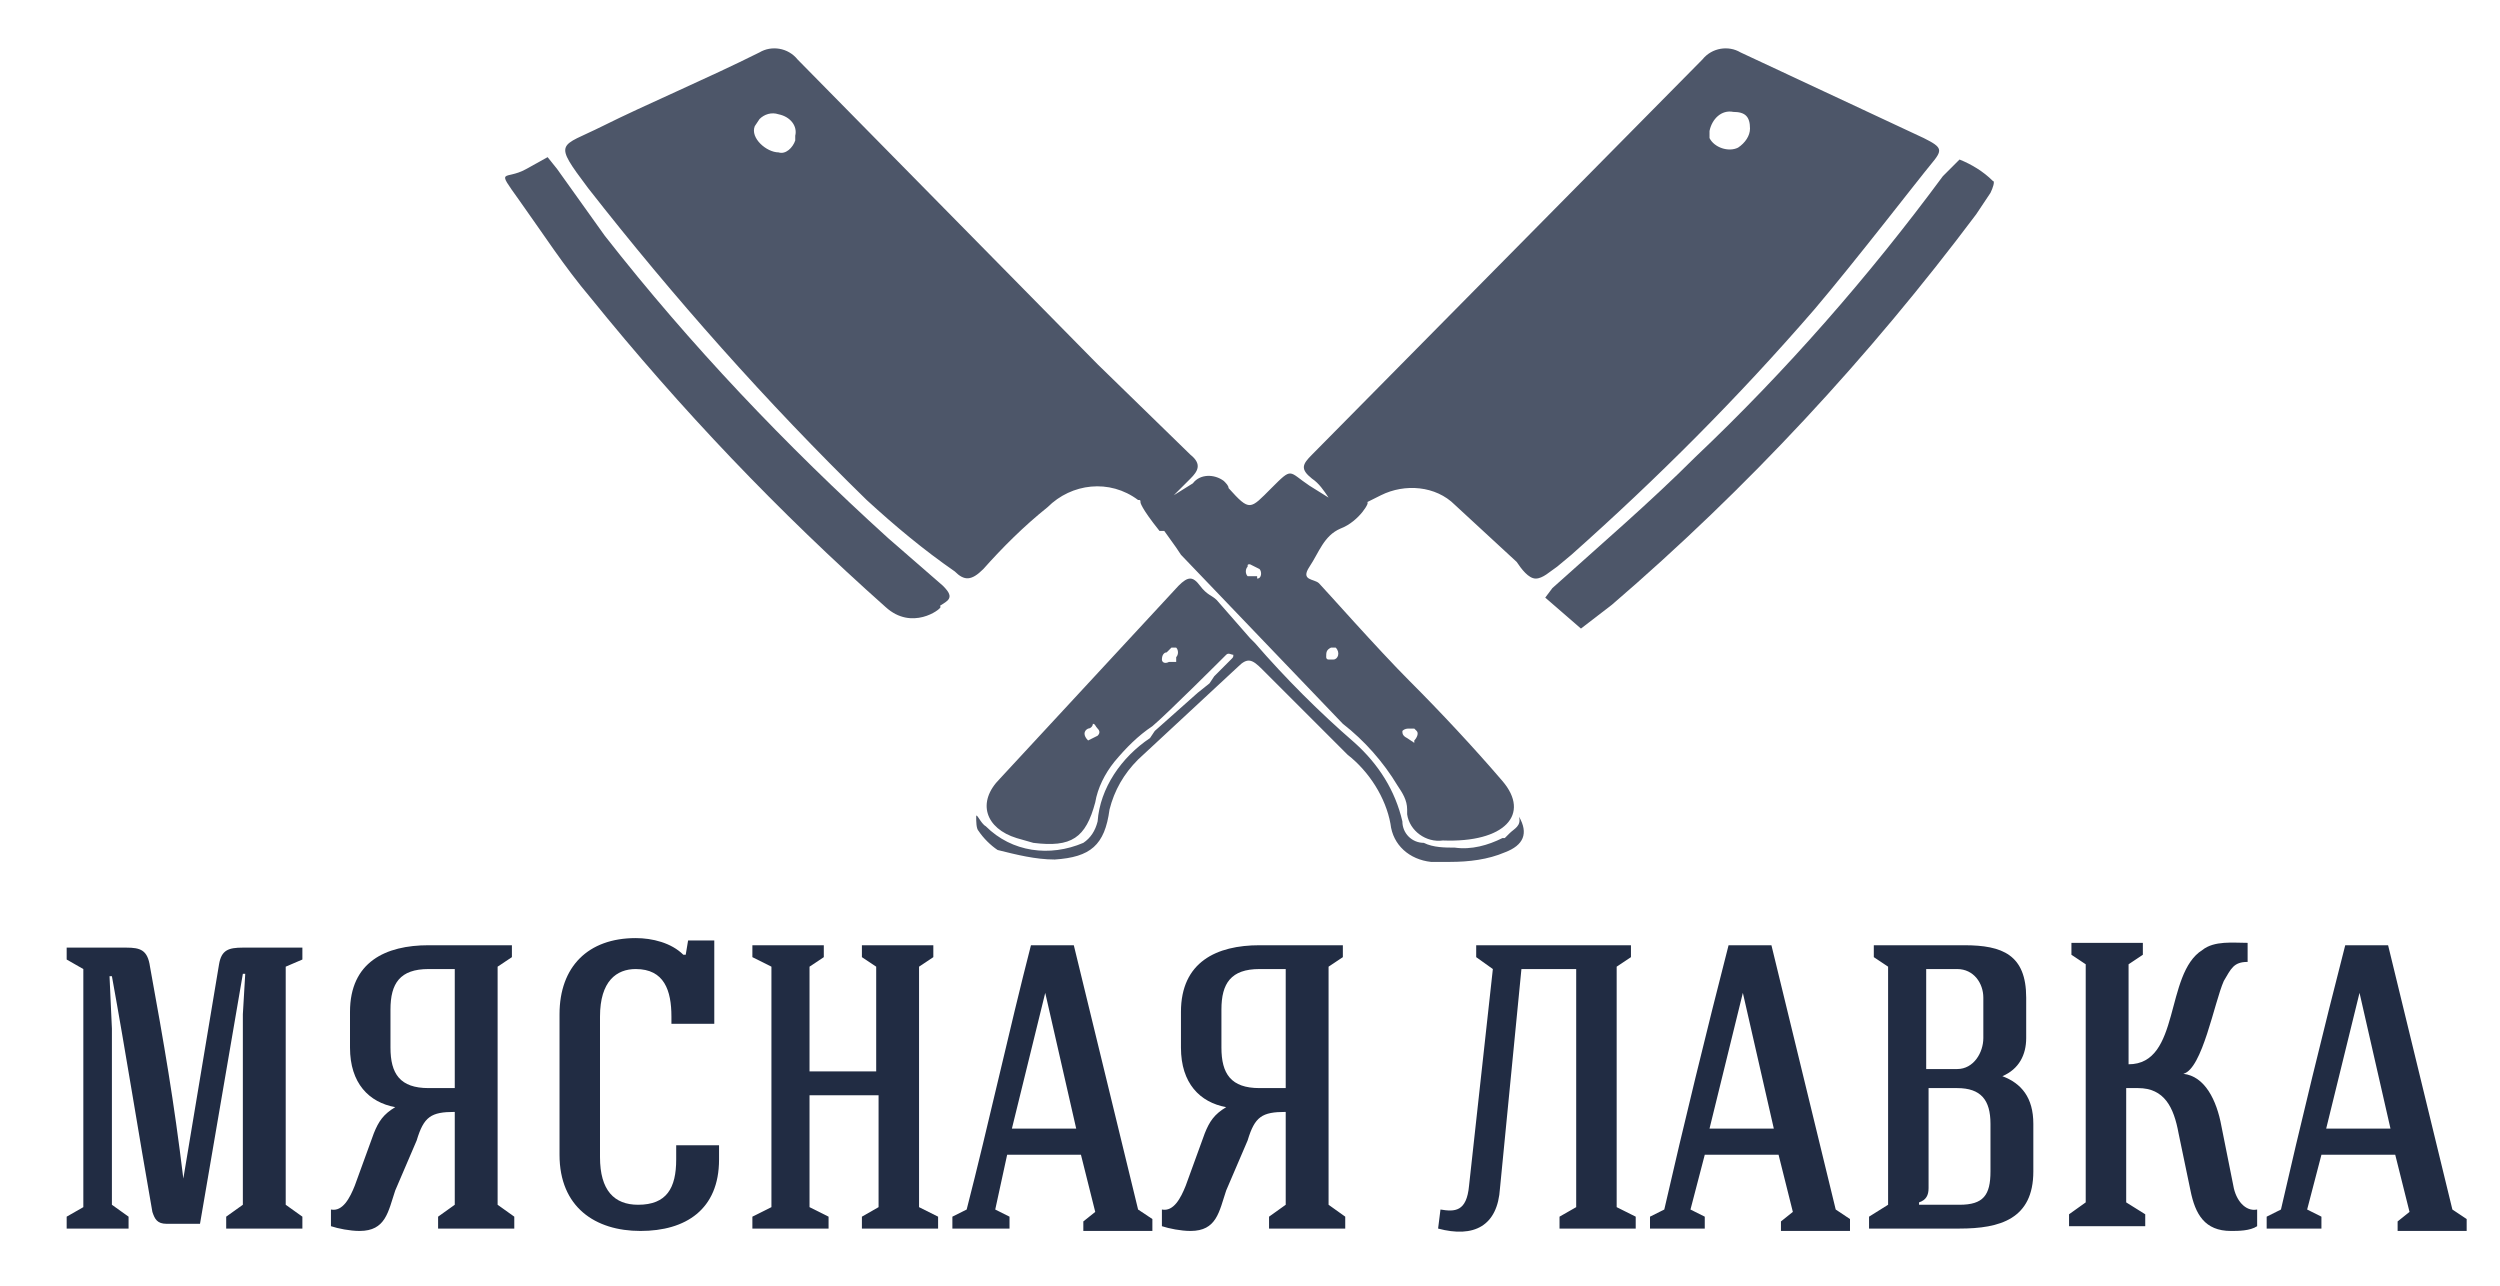
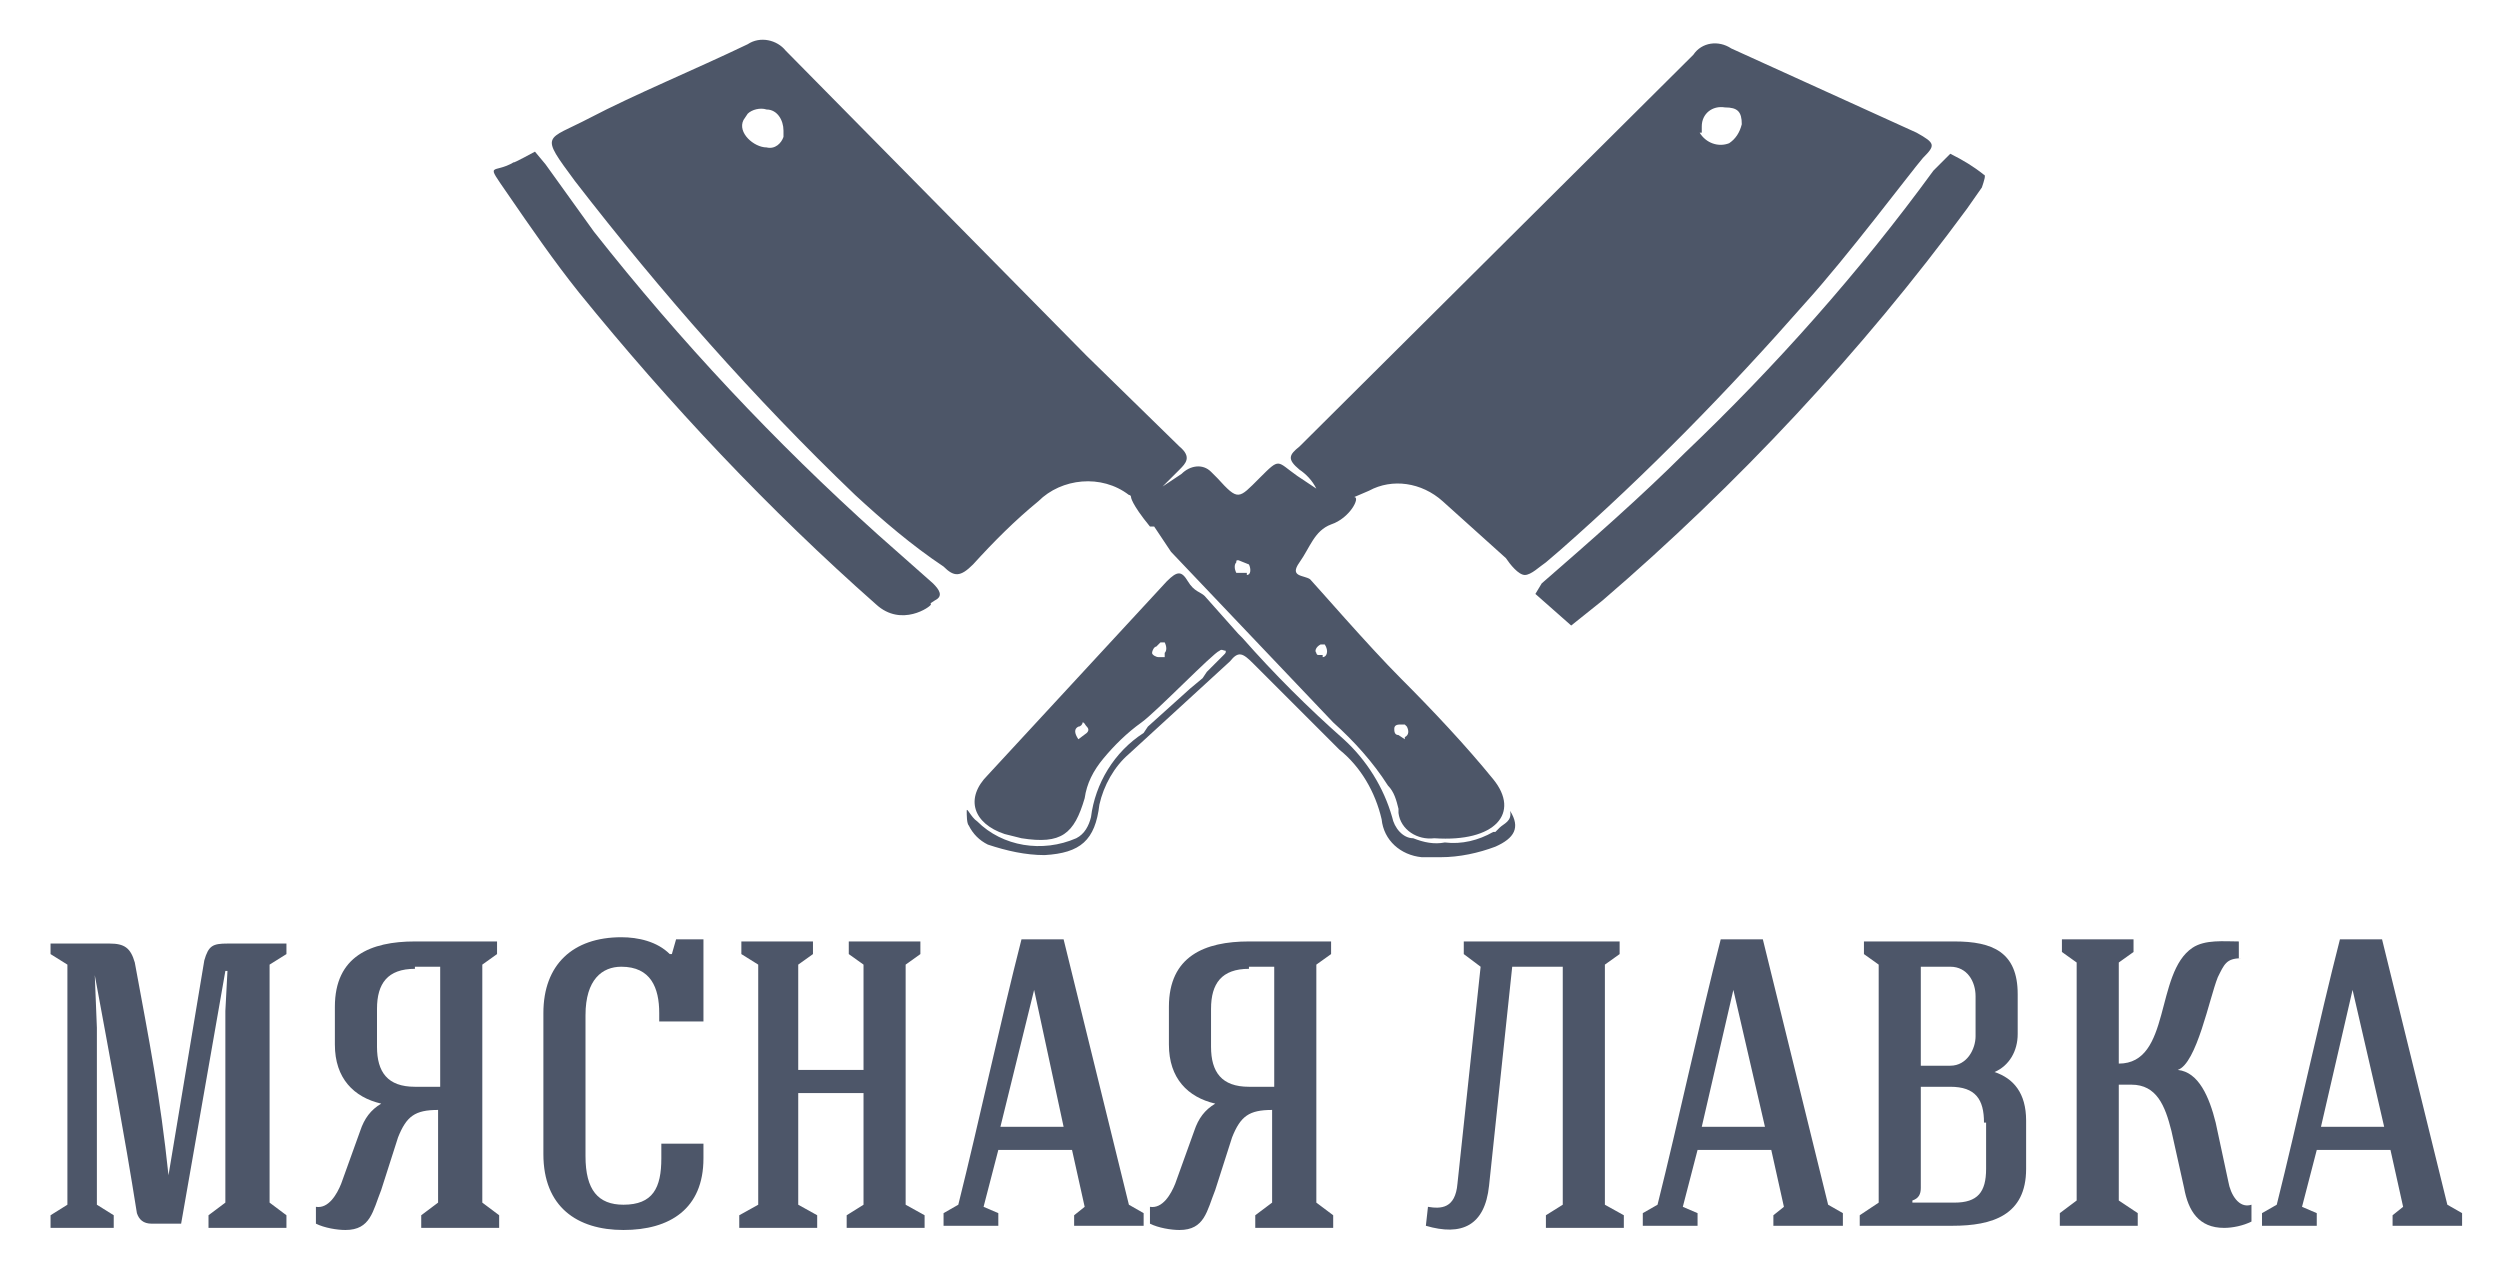
- <svg xmlns="http://www.w3.org/2000/svg" version="1.1" id="Layer_1" x="0px" y="0px" viewBox="0 0 105 54" style="enable-background:new 0 0 105 54;" xml:space="preserve">
-   <style type="text/css">
- 	.st0{opacity:0.8;}
- 	.st1{fill:#212C43;}
- 	.st2{opacity:0.8;fill:#212C43;}
- </style>
-   <g class="st0">
-     <path class="st1" d="M56.3,22.2c-0.7,0.3-0.9,1-1.3,1.6s0.2,0.5,0.4,0.7s2.5,2.8,3.8,4.1s2.7,2.8,3.9,4.2s0.1,2.6-2.5,2.5   c-0.7,0.1-1.4-0.4-1.5-1.1c0-0.1,0-0.1,0-0.2c0-0.4-0.2-0.7-0.4-1c-0.6-1-1.4-1.9-2.3-2.6l-6.8-7.1l0,0L49.4,23l0,0l-0.5-0.7h-0.2   c-0.8-1-0.8-1.2-0.8-1.2c0-0.1,0-0.1-0.1-0.1c-1.2-0.9-2.8-0.7-3.8,0.3c-1,0.8-1.9,1.7-2.7,2.6c-0.5,0.5-0.8,0.5-1.2,0.1   c-1.3-0.9-2.5-1.9-3.7-3c-4.2-4.1-8.1-8.5-11.7-13.1c-1.5-2-1.2-1.7,0.6-2.6s4.4-2,6.6-3.1c0.5-0.3,1.2-0.2,1.6,0.3l12.6,12.8   l3.9,3.8c0.5,0.4,0.3,0.7,0,1l-0.7,0.7l0.8-0.5c0.3-0.4,0.9-0.4,1.3-0.1c0.1,0.1,0.2,0.2,0.2,0.3c0.9,1,0.9,0.9,1.8,0   s0.7-0.7,1.6-0.1l0.8,0.5l0,0c-0.2-0.3-0.4-0.6-0.7-0.8c-0.5-0.4-0.4-0.6,0-1L71.5,2.5c0.4-0.5,1.1-0.6,1.6-0.3l7.7,3.6   c0.8,0.4,0.8,0.5,0.3,1.1S77.9,11,76.2,13C73,16.7,69.6,20.1,66,23.3l-0.6,0.5c-0.3,0.2-0.6,0.5-0.9,0.5s-0.6-0.4-0.8-0.7l-2.6-2.4   c-0.8-0.8-2.1-0.9-3.1-0.4l-0.6,0.3C57.6,21,57.1,21.9,56.3,22.2z M32.7,4.8c-0.3-0.1-0.6,0-0.8,0.2l-0.2,0.3   c-0.2,0.5,0.5,1.1,1,1.1c0.3,0.1,0.6-0.2,0.7-0.5c0-0.1,0-0.1,0-0.2C33.5,5.3,33.2,4.9,32.7,4.8C32.7,4.8,32.7,4.8,32.7,4.8z    M71.8,5.8C72,6.2,72.6,6.4,73,6.2c0.3-0.2,0.5-0.5,0.5-0.8c0-0.5-0.2-0.7-0.7-0.7c-0.5-0.1-0.9,0.3-1,0.8c0,0.1,0,0.1,0,0.2V5.8z    M59.4,31.1c0.1-0.1,0.2-0.3,0.1-0.4c0,0-0.1-0.1-0.1-0.1h-0.2c-0.1,0-0.2,0-0.3,0.1c0,0.1,0,0.2,0.2,0.3l0,0l0.3,0.2V31.1z    M52.8,24.3c0.2,0,0.2-0.3,0.1-0.4l-0.4-0.2c-0.1,0-0.1,0-0.1,0.1c-0.1,0.1-0.1,0.3,0,0.4h0.4V24.3z M56,27.7   c0.2,0,0.3-0.3,0.1-0.5h-0.2c-0.2,0.1-0.2,0.2-0.2,0.4c0,0,0,0.1,0.1,0.1H56z" />
-   </g>
-   <g class="st0">
-     <path class="st1" d="M48.4,30.5c-0.6,0.4-1.1,0.9-1.6,1.5c-0.4,0.5-0.7,1.1-0.8,1.7c-0.4,1.5-1,1.9-2.6,1.7l-0.7-0.2   c-1.3-0.4-1.7-1.5-0.7-2.5l7.5-8.1c0.4-0.4,0.6-0.4,0.9,0s0.5,0.4,0.7,0.6l0,0l1.4,1.6l0,0l0.2,0.2c1.3,1.5,2.7,2.9,4.2,4.2   c1,0.9,1.7,2,2,3.3c0,0.5,0.4,0.9,0.9,0.9c0.4,0.2,0.9,0.2,1.3,0.2c0.7,0.1,1.4-0.1,2-0.4h0.1l0.2-0.2c0.2-0.2,0.5-0.3,0.4-0.7l0,0   c0.4,0.7,0.2,1.2-0.6,1.5c-0.7,0.3-1.5,0.4-2.3,0.4h-0.8c-0.9-0.1-1.6-0.7-1.7-1.6c-0.2-1.1-0.9-2.2-1.8-2.9L53,28.1   c-0.4-0.4-0.6-0.5-1-0.1l-4.2,3.9c-0.6,0.6-1,1.3-1.2,2.1c-0.2,1.5-0.8,2-2.3,2.1c-0.8,0-1.6-0.2-2.4-0.4c-0.3-0.2-0.6-0.5-0.8-0.8   C41,34.8,41,34.5,41,34.3s0.2,0.3,0.4,0.4c1.1,1.1,2.7,1.3,4.1,0.7c0.3-0.2,0.5-0.5,0.6-0.9c0.1-1.4,1-2.7,2.2-3.5l0.2-0.3l1.8-1.6   l0.5-0.4l0.2-0.3l0.2-0.2l0.5-0.5c0.1-0.1,0.1-0.1,0.1-0.2c-0.1,0-0.2-0.1-0.3,0S49,30,48.4,30.5z M46.1,30.9   c0.1-0.1,0.1-0.2,0-0.3c0,0,0,0,0,0c-0.1-0.1-0.1-0.2-0.2-0.2c0,0.1-0.1,0.2-0.2,0.2l0,0c-0.2,0.1-0.2,0.3,0,0.5l0,0L46.1,30.9z    M49.4,27.6c0.1-0.1,0.1-0.3,0-0.4h-0.2L49,27.4c-0.1,0-0.2,0.1-0.2,0.3c0,0.1,0.1,0.2,0.3,0.1l0,0h0.3L49.4,27.6z" />
-   </g>
-   <path class="st2" d="M66.4,26.4l-1.5-1.3l0.3-0.4c2-1.8,4.1-3.6,6-5.5c3.8-3.6,7.3-7.6,10.4-11.8l0.7-0.7c0.5,0.2,1,0.5,1.4,0.9  c0.1,0,0,0.3-0.1,0.5L83,9c-4.5,6-9.6,11.5-15.3,16.4C67.7,25.4,66.4,26.4,66.4,26.4z" />
-   <path class="st2" d="M23,6.6l0.4,0.5l2,2.8c3.6,4.6,7.6,8.8,11.9,12.7l2.3,2c0.3,0.3,0.4,0.5,0.1,0.7s-0.2,0.1-0.2,0.2s-1.2,1-2.3,0  c-4.5-4-8.6-8.3-12.4-13c-1.1-1.3-2-2.7-3-4.1s-0.6-0.8,0.3-1.3C22.1,7.1,23,6.6,23,6.6z" />
-   <g>
-     <path class="st1" d="M5.4,51.1v0.5c-0.8,0-1.8,0-2.6,0v-0.5l0.7-0.4c0-3.3,0-6.7,0-10l-0.7-0.4v-0.5h2.5c0.6,0,0.9,0.1,1,0.8   c0.6,3.3,1,5.6,1.4,8.9h0l1.5-9c0.1-0.6,0.4-0.7,1-0.7c1,0,1.5,0,2.5,0v0.5L12,40.6c0,3.3,0,6.6,0,10l0.7,0.5v0.5c-1,0-2.3,0-3.2,0   v-0.5l0.7-0.5c0-2.7,0-5.3,0-8l0.1-1.7h-0.1L8.4,51.4H7c-0.4,0-0.5-0.2-0.6-0.5c-0.6-3.4-1.1-6.6-1.7-9.9H4.6l0.1,2.2   c0,2.5,0,4.9,0,7.4L5.4,51.1z" />
-     <path class="st1" d="M16.6,50c-0.3,0.9-0.4,1.7-1.5,1.7c-0.4,0-0.9-0.1-1.2-0.2v-0.7c0.5,0.1,0.8-0.5,1-1l0.8-2.2   c0.2-0.5,0.4-0.8,0.9-1.1c-1.1-0.2-1.9-1-1.9-2.5v-1.5c0-2.1,1.5-2.8,3.3-2.8h3.5v0.5l-0.6,0.4c0,3.3,0,6.7,0,10l0.7,0.5v0.5   c-1,0-2.2,0-3.2,0v-0.5l0.7-0.5c0-1.1,0-2.8,0-3.9c-1,0-1.3,0.2-1.6,1.2L16.6,50z M18,40.7c-1.2,0-1.6,0.6-1.6,1.7V44   c0,1.1,0.4,1.7,1.6,1.7h1.1c0-1.9,0-3.1,0-5H18z" />
-     <path class="st1" d="M30,43h-1.8v-0.3c0-1.1-0.3-2-1.5-2c-0.8,0-1.5,0.5-1.5,2c0,0.7,0,5.2,0,5.9c0,1.4,0.6,2,1.6,2   c1.2,0,1.6-0.7,1.6-1.9v-0.6h1.8v0.6c0,2.1-1.4,3-3.3,3s-3.4-1-3.4-3.2c0-0.7,0-5.2,0-5.9c0-2,1.2-3.2,3.2-3.2c0.7,0,1.5,0.2,2,0.7   h0.1l0.1-0.6H30V43z" />
-     <path class="st1" d="M31.6,40.2v-0.5h3v0.5L34,40.6V45h2.8c0-0.9,0-3.5,0-4.4l-0.6-0.4v-0.5h3v0.5l-0.6,0.4c0,3.3,0,6.7,0,10.1   l0.8,0.4v0.5c-1,0-2.2,0-3.2,0v-0.5l0.7-0.4c0-1.5,0-3.2,0-4.7H34c0,1.5,0,3.2,0,4.7l0.8,0.4v0.5c-1,0-2.3,0-3.2,0v-0.5l0.8-0.4   c0-3.3,0-6.7,0-10.1L31.6,40.2z" />
-     <path class="st1" d="M41.8,50.8l0.6,0.3v0.5H40v-0.5l0.6-0.3c0.9-3.5,1.8-7.6,2.7-11.1h1.8l2.7,11.1l0.6,0.4v0.5h-2.9v-0.4l0.5-0.4   l-0.6-2.4h-3.1L41.8,50.8z M42.5,47.4h2.7l-1.3-5.7h0L42.5,47.4z" />
-     <path class="st1" d="M51.5,50c-0.3,0.9-0.4,1.7-1.5,1.7c-0.4,0-0.9-0.1-1.2-0.2v-0.7c0.5,0.1,0.8-0.5,1-1l0.8-2.2   c0.2-0.5,0.4-0.8,0.9-1.1c-1.1-0.2-1.9-1-1.9-2.5v-1.5c0-2.1,1.5-2.8,3.3-2.8h3.5v0.5l-0.6,0.4c0,3.3,0,6.7,0,10l0.7,0.5v0.5   c-1,0-2.2,0-3.2,0v-0.5l0.7-0.5c0-1.1,0-2.8,0-3.9c-1,0-1.3,0.2-1.6,1.2L51.5,50z M52.9,40.7c-1.2,0-1.6,0.6-1.6,1.7V44   c0,1.1,0.4,1.7,1.6,1.7H54c0-1.9,0-3.1,0-5H52.9z" />
-     <path class="st1" d="M63.9,40.7l-0.9,9.2c-0.1,1.6-1.1,2.1-2.6,1.7l0.1-0.8c0.6,0.1,1.1,0.1,1.2-1l1-9.1l-0.7-0.5v-0.5h6.5v0.5   l-0.6,0.4v10.1l0.8,0.4v0.5h-3.2v-0.5l0.7-0.4v-10H63.9z" />
-     <path class="st1" d="M71,50.8l0.6,0.3v0.5h-2.3v-0.5l0.6-0.3c0.8-3.5,1.8-7.6,2.7-11.1h1.8l2.7,11.1l0.6,0.4v0.5h-2.9v-0.4l0.5-0.4   l-0.6-2.4h-3.1L71,50.8z M71.8,47.4h2.7l-1.3-5.7h0L71.8,47.4z" />
-     <path class="st1" d="M78.5,51.6v-0.5l0.8-0.5v-10l-0.6-0.4v-0.5h3.8c1.6,0,2.6,0.4,2.6,2.2v1.7c0,0.7-0.3,1.3-1,1.6   c0.8,0.3,1.3,0.9,1.3,2v2c0,2-1.4,2.4-3.1,2.4H78.5z M83.6,47.2c0-1-0.4-1.5-1.4-1.5h-1.2v4.2c0,0.3-0.1,0.5-0.4,0.6v0.1h1.7   c1,0,1.3-0.4,1.3-1.4V47.2z M83.3,41.9c0-0.6-0.4-1.2-1.1-1.2h-1.3v4.2h1.3c0.7,0,1.1-0.7,1.1-1.3V41.9z" />
-     <path class="st1" d="M94.4,40.4c-0.6,0-0.7,0.3-1,0.8c-0.4,0.9-0.9,3.7-1.7,3.9v0c0.9,0.1,1.4,1.1,1.6,2.2l0.5,2.5   c0.1,0.6,0.5,1.1,1,1v0.7c-0.3,0.2-0.8,0.2-1.1,0.2c-1.1,0-1.5-0.7-1.7-1.7l-0.5-2.4c-0.2-1.1-0.6-1.9-1.7-1.9h-0.5   c0,1.6,0,3.2,0,4.8l0.8,0.5v0.5c-1,0-2.3,0-3.2,0v-0.5l0.7-0.5c0-3.3,0-6.6,0-10l-0.6-0.4v-0.5h3v0.5l-0.6,0.4v4.2   c2.2,0,1.5-3.8,3.1-4.8c0.5-0.4,1.3-0.3,1.9-0.3V40.4z" />
-     <path class="st1" d="M96.9,50.8l0.6,0.3v0.5h-2.3v-0.5l0.6-0.3c0.8-3.5,1.8-7.6,2.7-11.1h1.8l2.7,11.1l0.6,0.4v0.5h-2.9v-0.4   l0.5-0.4l-0.6-2.4h-3.1L96.9,50.8z M97.7,47.4h2.7l-1.3-5.7h0L97.7,47.4z" />
+ <svg xmlns="http://www.w3.org/2000/svg" version="1.1" id="Layer_1" x="0px" y="0px" width="118.7px" height="60px" viewBox="0 0 118.7 60" enable-background="new 0 0 118.7 60" xml:space="preserve">
+   <path fill="#212C43" fill-opacity="0.8" d="M63.2,24.9c-0.8,0.3-1,1.1-1.5,1.8s0.2,0.6,0.5,0.8c0.2,0.2,2.8,3.2,4.3,4.7  c1.5,1.5,3.1,3.2,4.4,4.8s0.1,3-2.8,2.8c-0.8,0.1-1.6-0.4-1.7-1.2c0-0.1,0-0.2,0-0.2c-0.1-0.4-0.2-0.8-0.5-1.1  c-0.7-1.1-1.6-2.1-2.6-3l-7.7-8.1l0,0l-0.2-0.3l0,0L54.8,25h-0.2c-0.9-1.1-0.9-1.4-0.9-1.4c0-0.1-0.1-0.1-0.1-0.1  c-1.3-1-3.2-0.8-4.3,0.3c-1.1,0.9-2.1,1.9-3.1,3c-0.6,0.6-0.9,0.6-1.4,0.1c-1.5-1-2.9-2.2-4.2-3.4c-4.8-4.6-9.2-9.6-13.3-14.9  c-1.7-2.3-1.4-1.9,0.7-3s5-2.3,7.5-3.5c0.6-0.4,1.4-0.2,1.8,0.3l14.3,14.5l4.4,4.3c0.6,0.5,0.3,0.8,0,1.1l-0.8,0.8l0.9-0.6  c0.4-0.4,1-0.5,1.4-0.1c0.1,0.1,0.2,0.2,0.3,0.3c1,1.1,1,1,2,0c1-1,0.8-0.8,1.8-0.1l0.9,0.6l0,0c-0.2-0.4-0.5-0.7-0.8-0.9  c-0.6-0.5-0.5-0.7,0-1.1L80.4,2.6c0.4-0.6,1.2-0.7,1.8-0.3L91,6.3c0.9,0.5,0.9,0.6,0.3,1.2c-0.6,0.7-3.6,4.7-5.6,6.9  c-3.6,4.1-7.5,8.1-11.6,11.7l-0.7,0.6c-0.3,0.2-0.7,0.6-1,0.6s-0.7-0.5-0.9-0.8l-3-2.7c-1-0.9-2.4-1.1-3.5-0.5l-0.7,0.3  C64.6,23.6,64.1,24.6,63.2,24.9z M36.4,5.2c-0.3-0.1-0.7,0-0.9,0.2l-0.2,0.3C35,6.3,35.8,7,36.4,7c0.4,0.1,0.7-0.2,0.8-0.5  c0-0.1,0-0.2,0-0.3C37.2,5.7,36.9,5.2,36.4,5.2C36.4,5.2,36.4,5.2,36.4,5.2z M80.7,6.3C81,6.8,81.6,7,82.1,6.8  c0.3-0.2,0.5-0.5,0.6-0.9c0-0.6-0.2-0.8-0.8-0.8c-0.6-0.1-1.1,0.3-1.1,0.9c0,0.1,0,0.2,0,0.2V6.3z M66.7,35c0.2-0.1,0.2-0.3,0.1-0.5  c0,0-0.1-0.1-0.1-0.1h-0.2c-0.1,0-0.3,0-0.3,0.2c0,0.1,0,0.3,0.2,0.3l0,0l0.3,0.2V35z M59.2,27.3c0.2,0,0.2-0.3,0.1-0.5l-0.5-0.2  c-0.1,0-0.1,0-0.1,0.1c-0.1,0.1-0.1,0.3,0,0.5h0.5V27.3z M62.8,31.2c0.2,0,0.3-0.3,0.1-0.6h-0.2c-0.2,0.1-0.3,0.3-0.2,0.4  c0,0,0,0.1,0.1,0.1H62.8z" />
+   <path fill="#212C43" fill-opacity="0.8" d="M54.2,34.3c-0.7,0.5-1.3,1.1-1.8,1.7c-0.5,0.6-0.8,1.2-0.9,1.9c-0.5,1.7-1.1,2.2-3,1.9  l-0.8-0.2c-1.5-0.5-1.9-1.7-0.8-2.8l8.5-9.2c0.5-0.5,0.7-0.5,1,0c0.3,0.5,0.6,0.5,0.8,0.7l0,0l1.6,1.8l0,0l0.2,0.2  c1.5,1.7,3.1,3.3,4.8,4.8c1.1,1,1.9,2.3,2.3,3.7c0.1,0.5,0.5,1,1,1c0.5,0.2,1,0.3,1.5,0.2c0.8,0.1,1.6-0.1,2.3-0.5H71l0.2-0.2  c0.2-0.2,0.6-0.3,0.5-0.8l0,0c0.5,0.8,0.2,1.3-0.7,1.7c-0.8,0.3-1.7,0.5-2.6,0.5h-0.9c-1-0.1-1.8-0.8-1.9-1.8c-0.3-1.3-1-2.5-2-3.3  l-4.1-4.1c-0.5-0.5-0.7-0.6-1.1-0.1l-4.8,4.4c-0.7,0.6-1.2,1.5-1.4,2.4c-0.2,1.7-0.9,2.3-2.6,2.4c-0.9,0-1.8-0.2-2.7-0.5  c-0.4-0.2-0.7-0.5-0.9-0.9c-0.1-0.1-0.1-0.5-0.1-0.7s0.2,0.3,0.5,0.5c1.2,1.2,3.1,1.5,4.7,0.8c0.4-0.2,0.6-0.6,0.7-1  c0.2-1.6,1.1-3.1,2.5-4l0.2-0.3l2-1.8l0.6-0.5l0.2-0.3l0.2-0.2l0.6-0.6c0.1-0.1,0.1-0.1,0.1-0.2c-0.1,0-0.2-0.1-0.3,0  C57.6,31,54.9,33.8,54.2,34.3z M51.6,34.8c0.1-0.1,0.1-0.2,0-0.3c0,0,0,0,0,0c-0.1-0.1-0.1-0.2-0.2-0.2c0,0.1-0.1,0.2-0.2,0.2l0,0  c-0.2,0.1-0.2,0.3,0,0.6l0,0L51.6,34.8z M55.3,31c0.1-0.1,0.1-0.3,0-0.5h-0.2l-0.2,0.2c-0.1,0-0.2,0.2-0.2,0.3  c0,0.1,0.2,0.2,0.3,0.2l0,0h0.3L55.3,31z" />
+   <path fill="#212C43" fill-opacity="0.8" d="M74.6,29.7l-1.7-1.5l0.3-0.5c2.3-2,4.7-4.1,6.8-6.2c4.3-4.1,8.3-8.6,11.8-13.4l0.8-0.8  c0.6,0.3,1.1,0.6,1.6,1c0.1,0,0,0.3-0.1,0.6l-0.7,1C88.4,16.7,82.5,23,76.1,28.5C76.1,28.5,74.6,29.7,74.6,29.7z" />
+   <path fill="#212C43" fill-opacity="0.8" d="M25.4,7.2l0.5,0.6l2.3,3.2c4.1,5.2,8.6,10,13.5,14.4l2.6,2.3c0.3,0.3,0.5,0.6,0.1,0.8  c-0.3,0.2-0.2,0.1-0.2,0.2c0,0.1-1.4,1.1-2.6,0c-5.1-4.5-9.8-9.5-14.1-14.8c-1.2-1.5-2.3-3.1-3.4-4.7c-1.1-1.6-0.7-0.9,0.3-1.5  C24.3,7.8,25.4,7.2,25.4,7.2z" />
+   <g opacity="0.8">
+     <path fill="#212C43" d="M5.4,57.7v0.6c-0.9,0-2,0-3,0v-0.6l0.8-0.5c0-3.8,0-7.6,0-11.4l-0.8-0.5v-0.5h2.8c0.7,0,1,0.2,1.2,0.9   C7.1,49.5,7.6,52,8,55.8h0l1.7-10.2c0.2-0.7,0.4-0.8,1.1-0.8c1.1,0,1.7,0,2.8,0v0.5l-0.8,0.5c0,3.8,0,7.5,0,11.3l0.8,0.6v0.6   c-1.1,0-2.6,0-3.7,0v-0.6l0.8-0.6c0-3,0-6.1,0-9.1l0.1-1.9h-0.1l-2.1,12H7.2c-0.4,0-0.6-0.2-0.7-0.5c-0.6-3.8-1.3-7.5-2-11.3H4.5   l0.1,2.5c0,2.8,0,5.6,0,8.4L5.4,57.7z" />
+     <path fill="#212C43" d="M18.1,56.5c-0.4,1-0.5,1.9-1.7,1.9c-0.4,0-1-0.1-1.4-0.3v-0.8c0.6,0.1,1-0.6,1.2-1.1l0.9-2.5   c0.2-0.6,0.5-1,1-1.3c-1.3-0.3-2.2-1.2-2.2-2.8v-1.8c0-2.4,1.7-3.1,3.8-3.1h3.9v0.6l-0.7,0.5c0,3.7,0,7.6,0,11.3l0.8,0.6v0.6   c-1.1,0-2.5,0-3.7,0v-0.6l0.8-0.6c0-1.2,0-3.2,0-4.4c-1.1,0-1.5,0.3-1.9,1.3L18.1,56.5z M19.7,46c-1.3,0-1.8,0.7-1.8,1.9v1.8   c0,1.2,0.5,1.9,1.8,1.9h1.2c0-2.1,0-3.5,0-5.7H19.7z" />
+     <path fill="#212C43" d="M33.3,48.5h-2v-0.4c0-1.2-0.4-2.2-1.8-2.2c-0.9,0-1.7,0.6-1.7,2.3c0,0.8,0,5.9,0,6.7c0,1.6,0.6,2.3,1.8,2.3   c1.4,0,1.8-0.8,1.8-2.2v-0.7h2v0.7c0,2.4-1.6,3.4-3.8,3.4s-3.8-1.1-3.8-3.6c0-0.8,0-5.9,0-6.7c0-2.3,1.4-3.6,3.7-3.6   c0.8,0,1.7,0.2,2.3,0.8h0.1l0.2-0.7h1.3V48.5z" />
+     <path fill="#212C43" d="M35.2,45.3v-0.6h3.4v0.6l-0.7,0.5v5H41c0-1,0-4,0-5l-0.7-0.5v-0.6h3.4v0.6l-0.7,0.5c0,3.8,0,7.7,0,11.4   l0.9,0.5v0.6c-1.1,0-2.5,0-3.7,0v-0.6l0.8-0.5c0-1.7,0-3.6,0-5.3h-3.1c0,1.7,0,3.6,0,5.3l0.9,0.5v0.6c-1.1,0-2.6,0-3.7,0v-0.6   l0.9-0.5c0-3.8,0-7.7,0-11.4L35.2,45.3z" />
+     <path fill="#212C43" d="M46.7,57.3l0.7,0.3v0.6h-2.6v-0.6l0.7-0.4c1-4,2-8.7,3-12.6h2l3.1,12.6l0.7,0.4v0.6h-3.3v-0.5l0.5-0.4   l-0.6-2.7h-3.5L46.7,57.3z M47.5,53.5h3L49.1,47h0L47.5,53.5z" />
+     <path fill="#212C43" d="M57.7,56.5c-0.4,1-0.5,1.9-1.7,1.9c-0.4,0-1-0.1-1.4-0.3v-0.8c0.6,0.1,1-0.6,1.2-1.1l0.9-2.5   c0.2-0.6,0.5-1,1-1.3c-1.3-0.3-2.2-1.2-2.2-2.8v-1.8c0-2.4,1.7-3.1,3.8-3.1h3.9v0.6l-0.7,0.5c0,3.7,0,7.6,0,11.3l0.8,0.6v0.6   c-1.1,0-2.5,0-3.7,0v-0.6l0.8-0.6c0-1.2,0-3.2,0-4.4c-1.1,0-1.5,0.3-1.9,1.3L57.7,56.5z M59.3,46c-1.3,0-1.8,0.7-1.8,1.9v1.8   c0,1.2,0.5,1.9,1.8,1.9h1.2c0-2.1,0-3.5,0-5.7H59.3z" />
+     <path fill="#212C43" d="M71.8,45.9l-1.1,10.4c-0.2,1.9-1.3,2.4-3,1.9l0.1-0.9c0.6,0.1,1.3,0.1,1.4-1.1l1.1-10.3l-0.8-0.6v-0.6h7.4   v0.6l-0.7,0.5v11.4l0.9,0.5v0.6h-3.7v-0.6l0.8-0.5V45.9H71.8z" />
+     <path fill="#212C43" d="M79.9,57.3l0.7,0.3v0.6h-2.6v-0.6l0.7-0.4c1-4,2-8.7,3-12.6h2l3.1,12.6l0.7,0.4v0.6h-3.3v-0.5l0.5-0.4   l-0.6-2.7h-3.5L79.9,57.3z M80.8,53.5h3L82.3,47h0L80.8,53.5z" />
+     <path fill="#212C43" d="M88.3,58.3v-0.6l0.9-0.6V45.8l-0.7-0.5v-0.6h4.3c1.8,0,3,0.5,3,2.5v1.9c0,0.8-0.4,1.5-1.1,1.8   c0.9,0.3,1.5,1,1.5,2.3v2.3c0,2.2-1.6,2.7-3.5,2.7H88.3z M94.2,53.3c0-1.1-0.4-1.7-1.6-1.7h-1.4v4.8c0,0.3-0.1,0.5-0.4,0.6v0.1h2   c1.1,0,1.5-0.5,1.5-1.6V53.3z M93.8,47.3c0-0.7-0.4-1.4-1.2-1.4h-1.4v4.7h1.4c0.8,0,1.2-0.8,1.2-1.4V47.3z" />
+     <path fill="#212C43" d="M106.4,45.5c-0.7,0-0.8,0.3-1.1,0.9c-0.4,1-1,4.1-1.9,4.4v0c1,0.1,1.5,1.3,1.8,2.5l0.6,2.8   c0.1,0.6,0.5,1.3,1.1,1.1v0.8c-0.4,0.2-0.9,0.3-1.3,0.3c-1.2,0-1.7-0.8-1.9-1.9l-0.6-2.7c-0.3-1.2-0.7-2.2-1.9-2.2h-0.6   c0,1.8,0,3.6,0,5.5l0.9,0.6v0.6c-1.1,0-2.6,0-3.7,0v-0.6l0.8-0.6c0-3.8,0-7.5,0-11.3l-0.7-0.5v-0.6h3.4v0.6l-0.7,0.5v4.8   c2.5,0,1.7-4.3,3.5-5.5c0.6-0.4,1.5-0.3,2.2-0.3V45.5z" />
+     <path fill="#212C43" d="M109.3,57.3l0.7,0.3v0.6h-2.6v-0.6l0.7-0.4c1-4,2-8.7,3-12.6h2l3.1,12.6l0.7,0.4v0.6h-3.3v-0.5l0.5-0.4   l-0.6-2.7h-3.5L109.3,57.3z M110.2,53.5h3l-1.5-6.5h0L110.2,53.5z" />
  </g>
</svg>
